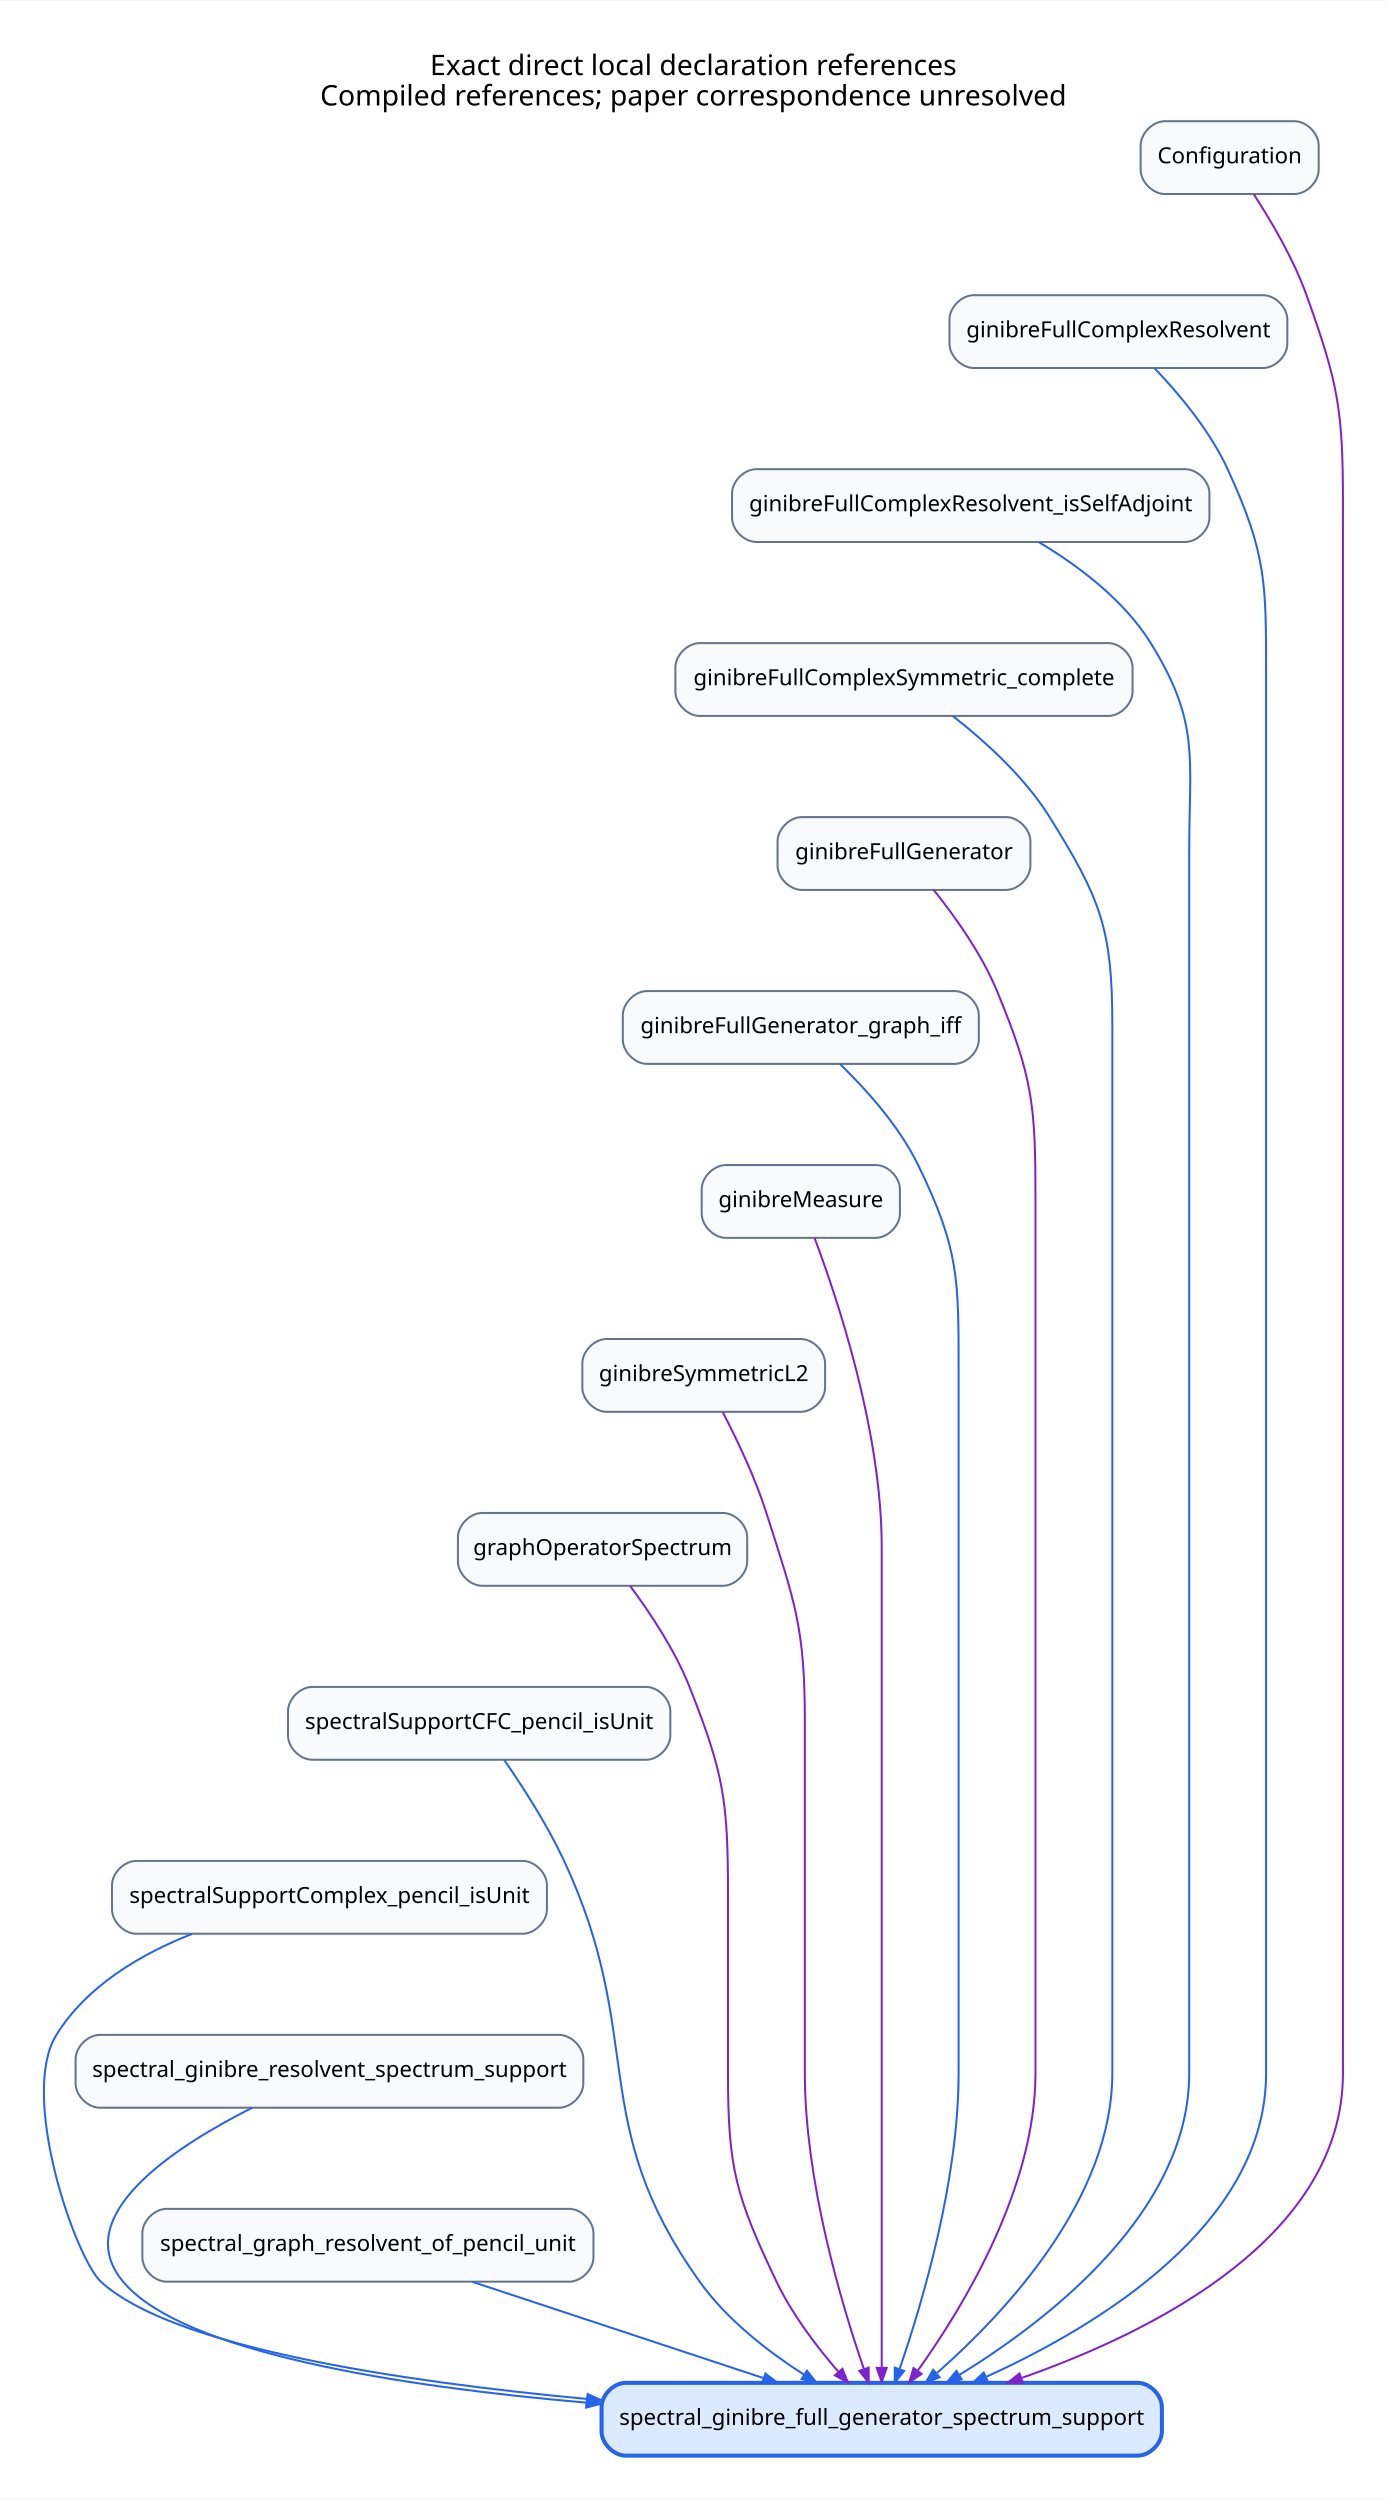
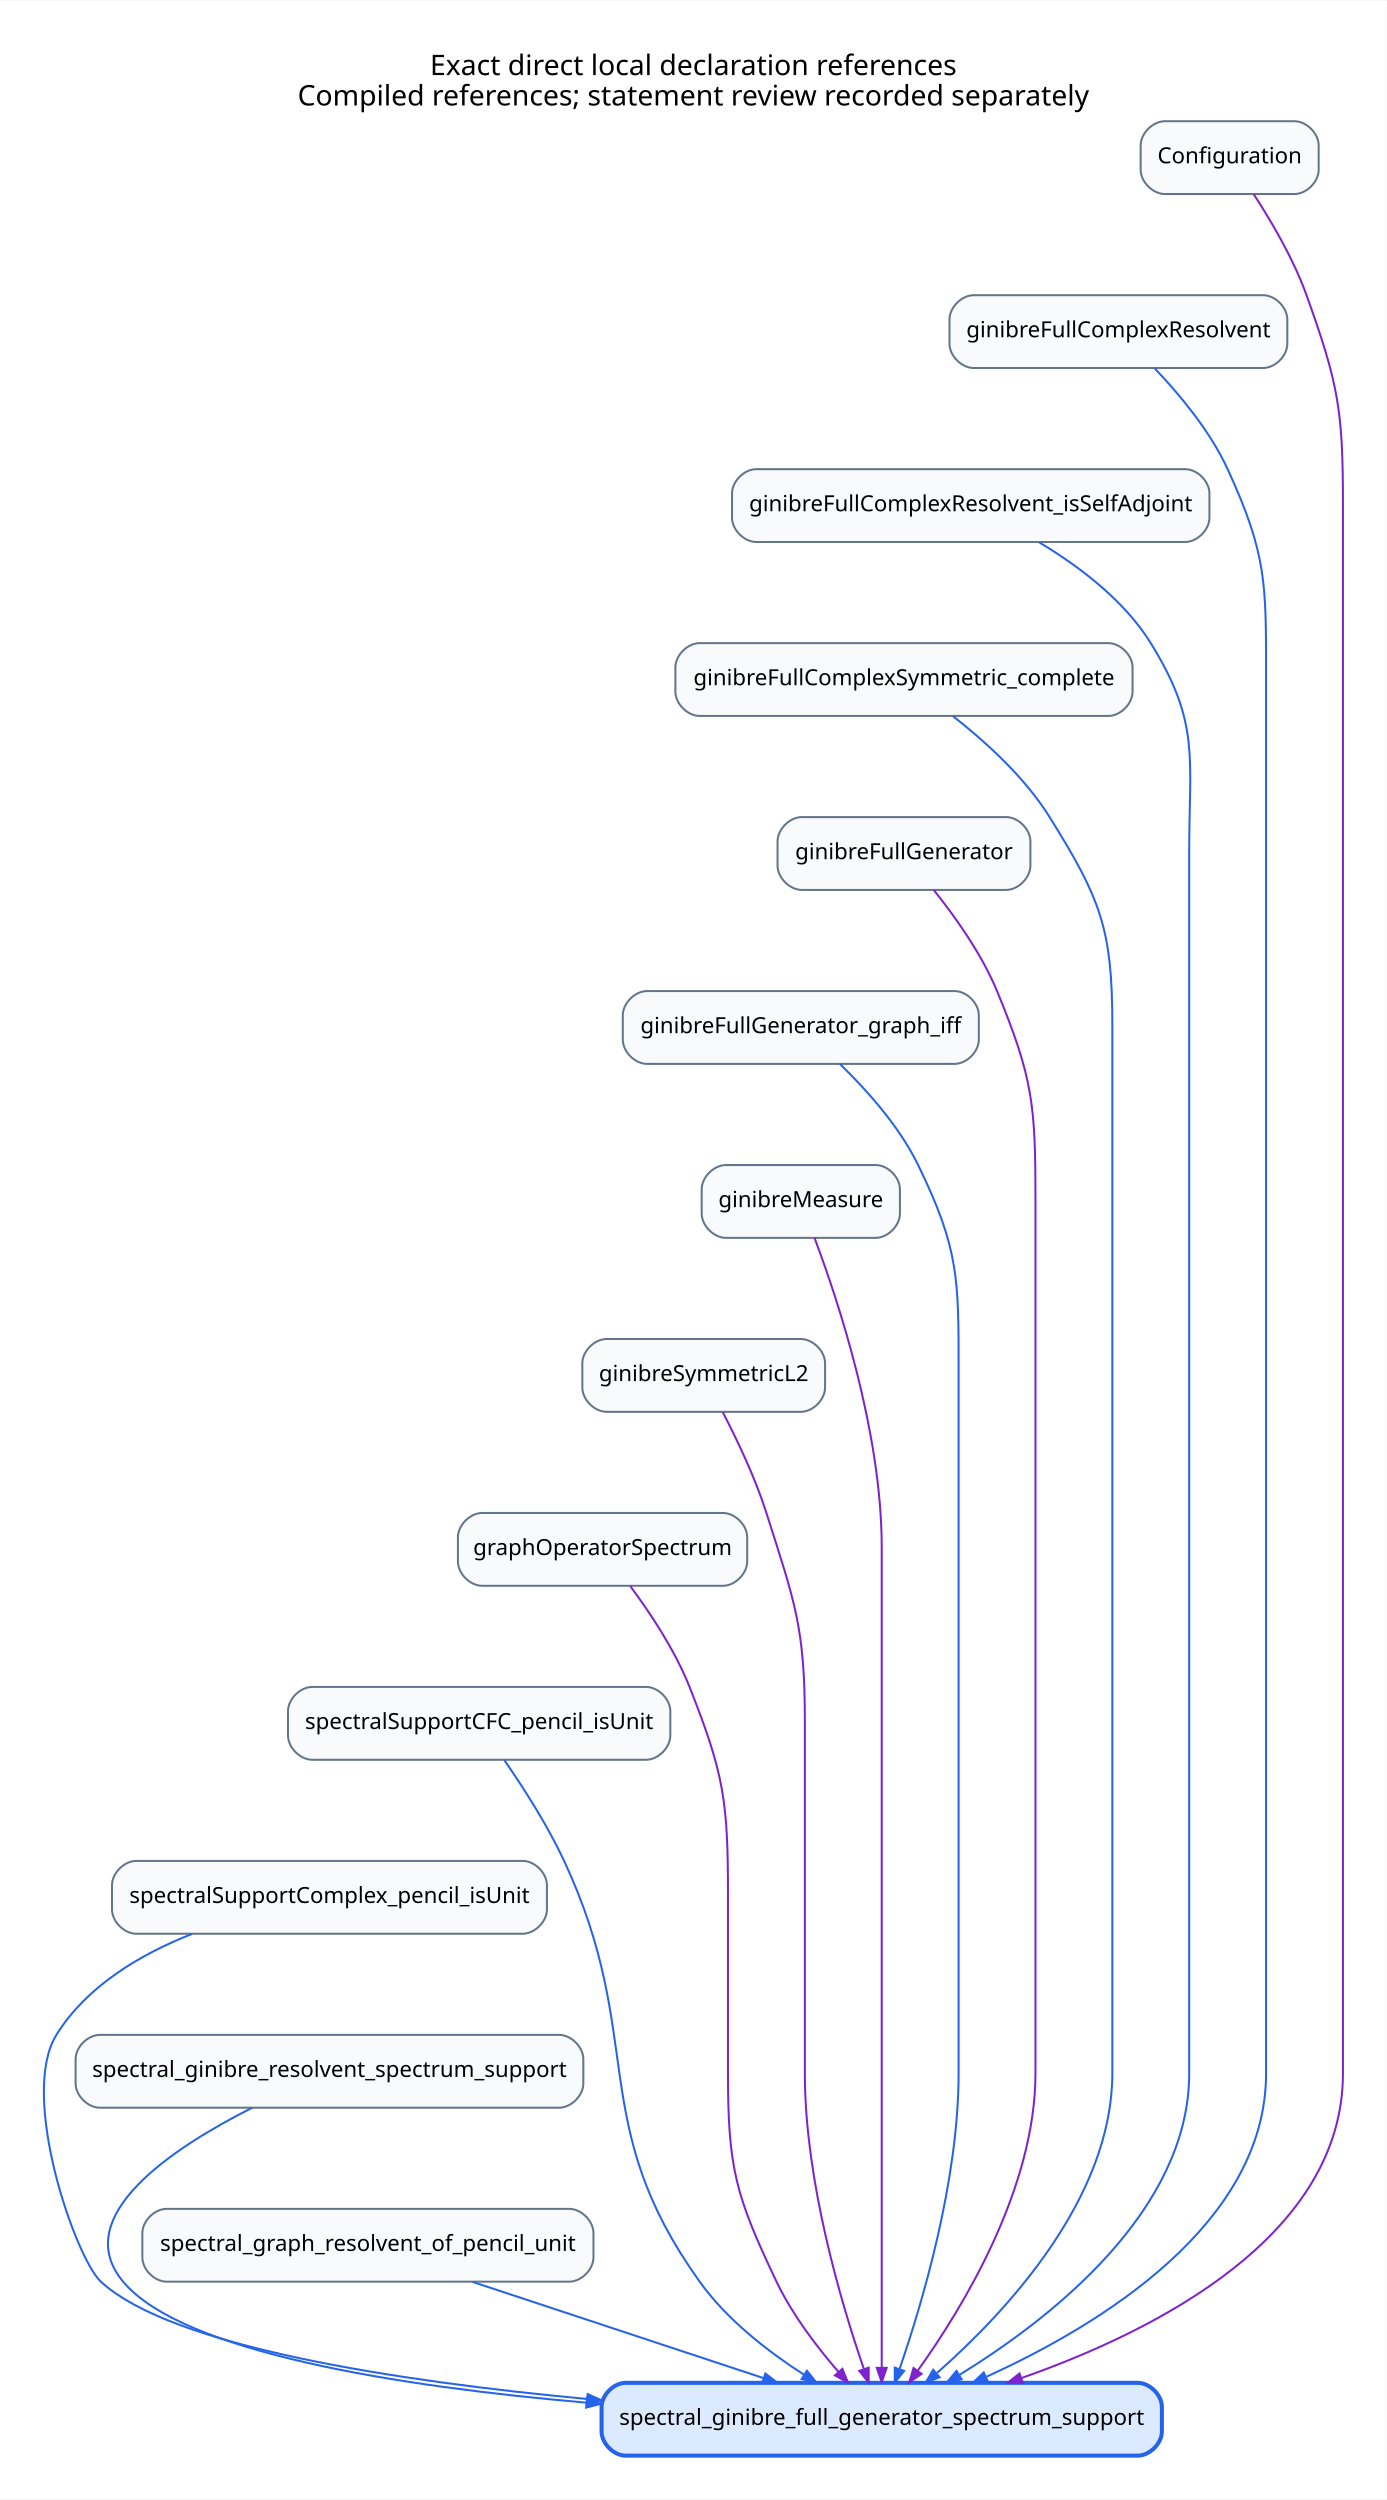
<svg xmlns="http://www.w3.org/2000/svg" xmlns:xlink="http://www.w3.org/1999/xlink" width="685pt" height="1235pt" viewBox="0.00 0.00 685.47 1235.20">
  <g id="graph0" class="graph" transform="scale(1 1) rotate(0) translate(21.6 1213.6)">
    <polygon fill="white" stroke="transparent" points="-21.6,21.6 -21.6,-1213.6 663.87,-1213.6 663.87,21.6 -21.6,21.6" />
    <text text-anchor="middle" x="321.14" y="-1176.8" font-family="sans-serif" font-size="14.00">Exact direct local declaration references</text>
-     <text text-anchor="middle" x="321.14" y="-1161.8" font-family="sans-serif" font-size="14.00">Compiled references; paper correspondence unresolved</text>
+     <text text-anchor="middle" x="321.14" y="-1161.8" font-family="sans-serif" font-size="14.00">Compiled references; statement review recorded separately</text>
    <g id="node1" class="node">
      <path fill="#f8fafc" stroke="#64748b" d="M618.27,-1154C618.27,-1154 554.27,-1154 554.27,-1154 548.27,-1154 542.27,-1148 542.27,-1142 542.27,-1142 542.27,-1130 542.27,-1130 542.27,-1124 548.27,-1118 554.27,-1118 554.27,-1118 618.27,-1118 618.27,-1118 624.27,-1118 630.27,-1124 630.27,-1130 630.27,-1130 630.27,-1142 630.27,-1142 630.27,-1148 624.27,-1154 618.27,-1154" />
      <text text-anchor="middle" x="586.27" y="-1133.2" font-family="sans-serif" font-size="11.00">Configuration</text>
    </g>
    <g id="node2" class="node">
      <path fill="#f8fafc" stroke="#64748b" d="M602.77,-1068C602.77,-1068 459.77,-1068 459.77,-1068 453.77,-1068 447.77,-1062 447.77,-1056 447.77,-1056 447.77,-1044 447.77,-1044 447.77,-1038 453.77,-1032 459.77,-1032 459.77,-1032 602.77,-1032 602.77,-1032 608.77,-1032 614.77,-1038 614.77,-1044 614.77,-1044 614.77,-1056 614.77,-1056 614.77,-1062 608.77,-1068 602.77,-1068" />
      <text text-anchor="middle" x="531.27" y="-1047.2" font-family="sans-serif" font-size="11.00">ginibreFullComplexResolvent</text>
    </g>
    <g id="node12" class="node">
      <path fill="#dbeafe" stroke="#2563eb" stroke-width="2" d="M540.77,-36C540.77,-36 287.77,-36 287.77,-36 281.77,-36 275.77,-30 275.77,-24 275.77,-24 275.77,-12 275.77,-12 275.77,-6 281.77,0 287.77,0 287.77,0 540.77,0 540.77,0 546.77,0 552.77,-6 552.77,-12 552.77,-12 552.77,-24 552.77,-24 552.77,-30 546.77,-36 540.77,-36" />
      <text text-anchor="middle" x="414.27" y="-15.2" font-family="sans-serif" font-size="11.00">spectral_ginibre_full_generator_spectrum_support</text>
    </g>
    <g id="edge1" class="edge">
      <g id="a_edge1">
        <a xlink:title="both">
          <path fill="none" stroke="#7e22ce" d="M598.17,-1117.88C606.71,-1104.8 617.81,-1086 624.27,-1068 639.96,-1024.26 642.27,-1011.47 642.27,-965 642.27,-965 642.27,-965 642.27,-189 642.27,-108.8 550.49,-61.94 483.39,-38.39" />
          <polygon fill="#7e22ce" stroke="#7e22ce" points="483.99,-36.01 476.57,-36.05 482.4,-40.64 483.99,-36.01" />
        </a>
      </g>
    </g>
    <g id="node3" class="node">
      <path fill="#f8fafc" stroke="#64748b" d="M564.27,-982C564.27,-982 352.27,-982 352.27,-982 346.27,-982 340.27,-976 340.27,-970 340.27,-970 340.27,-958 340.27,-958 340.27,-952 346.27,-946 352.27,-946 352.27,-946 564.27,-946 564.27,-946 570.27,-946 576.27,-952 576.27,-958 576.27,-958 576.27,-970 576.27,-970 576.27,-976 570.27,-982 564.27,-982" />
      <text text-anchor="middle" x="458.27" y="-961.2" font-family="sans-serif" font-size="11.00">ginibreFullComplexResolvent_isSelfAdjoint</text>
    </g>
    <g id="edge2" class="edge">
      <g id="a_edge2">
        <a xlink:title="value">
          <path fill="none" stroke="#2563eb" d="M549.11,-1031.91C561.21,-1019.26 576.54,-1001.01 585.27,-982 604.69,-939.7 604.27,-925.55 604.27,-879 604.27,-879 604.27,-879 604.27,-189 604.27,-114.57 522.28,-64.57 466.02,-39.02" />
          <polygon fill="#2563eb" stroke="#2563eb" points="466.69,-36.63 459.3,-36.02 464.7,-41.11 466.69,-36.63" />
        </a>
      </g>
    </g>
    <g id="node4" class="node">
      <path fill="#f8fafc" stroke="#64748b" d="M526.27,-896C526.27,-896 324.27,-896 324.27,-896 318.27,-896 312.27,-890 312.27,-884 312.27,-884 312.27,-872 312.27,-872 312.27,-866 318.27,-860 324.27,-860 324.27,-860 526.27,-860 526.27,-860 532.27,-860 538.27,-866 538.27,-872 538.27,-872 538.27,-884 538.27,-884 538.27,-890 532.27,-896 526.27,-896" />
      <text text-anchor="middle" x="425.27" y="-875.2" font-family="sans-serif" font-size="11.00">ginibreFullComplexSymmetric_complete</text>
    </g>
    <g id="edge3" class="edge">
      <g id="a_edge3">
        <a xlink:title="value">
          <path fill="none" stroke="#2563eb" d="M492.12,-945.82C511.3,-934.33 534.04,-917.38 547.27,-896 571.76,-856.41 566.27,-839.55 566.27,-793 566.27,-793 566.27,-793 566.27,-189 566.27,-120.94 497.72,-67.62 452.69,-39.94" />
          <polygon fill="#2563eb" stroke="#2563eb" points="453.76,-37.73 446.51,-36.21 451.23,-41.92 453.76,-37.73" />
        </a>
      </g>
    </g>
    <g id="node5" class="node">
      <path fill="#f8fafc" stroke="#64748b" d="M475.77,-810C475.77,-810 374.77,-810 374.77,-810 368.77,-810 362.77,-804 362.77,-798 362.77,-798 362.77,-786 362.77,-786 362.77,-780 368.77,-774 374.77,-774 374.77,-774 475.77,-774 475.77,-774 481.77,-774 487.77,-780 487.77,-786 487.77,-786 487.77,-798 487.77,-798 487.77,-804 481.77,-810 475.77,-810" />
      <text text-anchor="middle" x="425.27" y="-789.2" font-family="sans-serif" font-size="11.00">ginibreFullGenerator</text>
    </g>
    <g id="edge4" class="edge">
      <g id="a_edge4">
        <a xlink:title="value">
          <path fill="none" stroke="#2563eb" d="M449.47,-859.9C465.16,-847.65 484.91,-829.86 497.27,-810 522.54,-769.42 528.27,-754.81 528.27,-707 528.27,-707 528.27,-707 528.27,-189 528.27,-127.02 475.36,-70.59 441.63,-40.91" />
          <polygon fill="#2563eb" stroke="#2563eb" points="442.88,-38.75 435.98,-36.03 439.68,-42.46 442.88,-38.75" />
        </a>
      </g>
    </g>
    <g id="node6" class="node">
      <path fill="#f8fafc" stroke="#64748b" d="M450.27,-724C450.27,-724 298.27,-724 298.27,-724 292.27,-724 286.27,-718 286.27,-712 286.27,-712 286.27,-700 286.27,-700 286.27,-694 292.27,-688 298.27,-688 298.27,-688 450.27,-688 450.27,-688 456.27,-688 462.27,-694 462.27,-700 462.27,-700 462.27,-712 462.27,-712 462.27,-718 456.27,-724 450.27,-724" />
      <text text-anchor="middle" x="374.27" y="-703.2" font-family="sans-serif" font-size="11.00">ginibreFullGenerator_graph_iff</text>
    </g>
    <g id="edge5" class="edge">
      <g id="a_edge5">
        <a xlink:title="both">
          <path fill="none" stroke="#7e22ce" d="M439.96,-773.99C450.3,-761.1 463.62,-742.52 471.27,-724 489.06,-680.98 490.27,-667.55 490.27,-621 490.27,-621 490.27,-621 490.27,-189 490.27,-132.32 454.63,-73.55 432.16,-42.13" />
          <polygon fill="#7e22ce" stroke="#7e22ce" points="433.96,-40.43 427.86,-36.22 430,-43.32 433.96,-40.43" />
        </a>
      </g>
    </g>
    <g id="node7" class="node">
      <path fill="#f8fafc" stroke="#64748b" d="M411.27,-638C411.27,-638 337.27,-638 337.27,-638 331.27,-638 325.27,-632 325.27,-626 325.27,-626 325.27,-614 325.27,-614 325.27,-608 331.27,-602 337.27,-602 337.27,-602 411.27,-602 411.27,-602 417.27,-602 423.27,-608 423.27,-614 423.27,-614 423.27,-626 423.27,-626 423.27,-632 417.27,-638 411.27,-638" />
      <text text-anchor="middle" x="374.27" y="-617.2" font-family="sans-serif" font-size="11.00">ginibreMeasure</text>
    </g>
    <g id="edge6" class="edge">
      <g id="a_edge6">
        <a xlink:title="value">
          <path fill="none" stroke="#2563eb" d="M393.68,-687.86C406.62,-675.33 422.92,-657.23 432.27,-638 452.67,-596.06 452.27,-581.63 452.27,-535 452.27,-535 452.27,-535 452.27,-189 452.27,-135.86 434.37,-75.58 423.14,-43" />
          <polygon fill="#2563eb" stroke="#2563eb" points="425.35,-41.89 420.72,-36.09 420.72,-43.51 425.35,-41.89" />
        </a>
      </g>
    </g>
    <g id="node8" class="node">
      <path fill="#f8fafc" stroke="#64748b" d="M374.27,-552C374.27,-552 278.27,-552 278.27,-552 272.27,-552 266.27,-546 266.27,-540 266.27,-540 266.27,-528 266.27,-528 266.27,-522 272.27,-516 278.27,-516 278.27,-516 374.27,-516 374.27,-516 380.27,-516 386.27,-522 386.27,-528 386.27,-528 386.27,-540 386.27,-540 386.27,-546 380.27,-552 374.27,-552" />
      <text text-anchor="middle" x="326.27" y="-531.2" font-family="sans-serif" font-size="11.00">ginibreSymmetricL2</text>
    </g>
    <g id="edge7" class="edge">
      <g id="a_edge7">
        <a xlink:title="both">
          <path fill="none" stroke="#7e22ce" d="M381.06,-601.94C392.47,-571.66 414.27,-506.3 414.27,-449 414.27,-449 414.27,-449 414.27,-189 414.27,-137.36 414.27,-76.89 414.27,-43.79" />
          <polygon fill="#7e22ce" stroke="#7e22ce" points="416.72,-43.38 414.27,-36.38 411.82,-43.38 416.72,-43.38" />
        </a>
      </g>
    </g>
    <g id="node9" class="node">
      <path fill="#f8fafc" stroke="#64748b" d="M335.77,-466C335.77,-466 216.77,-466 216.77,-466 210.77,-466 204.77,-460 204.77,-454 204.77,-454 204.77,-442 204.77,-442 204.77,-436 210.77,-430 216.77,-430 216.77,-430 335.77,-430 335.77,-430 341.77,-430 347.77,-436 347.77,-442 347.77,-442 347.77,-454 347.77,-454 347.77,-460 341.77,-466 335.77,-466" />
      <text text-anchor="middle" x="276.27" y="-445.2" font-family="sans-serif" font-size="11.00">graphOperatorSpectrum</text>
    </g>
    <g id="edge8" class="edge">
      <g id="a_edge8">
        <a xlink:title="both">
          <path fill="none" stroke="#7e22ce" d="M335.67,-515.85C342.57,-502.59 351.68,-483.59 357.27,-466 371.38,-421.64 376.27,-409.55 376.27,-363 376.27,-363 376.27,-363 376.27,-189 376.27,-135.86 394.17,-75.58 405.4,-43" />
          <polygon fill="#7e22ce" stroke="#7e22ce" points="407.82,-43.51 407.82,-36.09 403.19,-41.89 407.82,-43.51" />
        </a>
      </g>
    </g>
    <g id="node10" class="node">
      <path fill="#f8fafc" stroke="#64748b" d="M297.77,-380C297.77,-380 132.77,-380 132.77,-380 126.77,-380 120.77,-374 120.77,-368 120.77,-368 120.77,-356 120.77,-356 120.77,-350 126.77,-344 132.77,-344 132.77,-344 297.77,-344 297.77,-344 303.77,-344 309.77,-350 309.77,-356 309.77,-356 309.77,-368 309.77,-368 309.77,-374 303.77,-380 297.77,-380" />
      <text text-anchor="middle" x="215.27" y="-359.2" font-family="sans-serif" font-size="11.00">spectralSupportCFC_pencil_isUnit</text>
    </g>
    <g id="edge9" class="edge">
      <g id="a_edge9">
        <a xlink:title="both">
          <path fill="none" stroke="#7e22ce" d="M289.96,-429.83C299.61,-416.87 312.05,-398.25 319.27,-380 336.39,-336.71 338.27,-323.55 338.27,-277 338.27,-277 338.27,-277 338.27,-189 338.27,-142 342.06,-128.44 362.27,-86 370.01,-69.75 382.22,-53.73 392.86,-41.44" />
          <polygon fill="#7e22ce" stroke="#7e22ce" points="394.82,-42.93 397.62,-36.07 391.15,-39.68 394.82,-42.93" />
        </a>
      </g>
    </g>
    <g id="node11" class="node">
      <path fill="#f8fafc" stroke="#64748b" d="M236.77,-294C236.77,-294 45.77,-294 45.77,-294 39.77,-294 33.77,-288 33.77,-282 33.77,-282 33.77,-270 33.77,-270 33.77,-264 39.77,-258 45.77,-258 45.77,-258 236.77,-258 236.77,-258 242.77,-258 248.77,-264 248.77,-270 248.77,-270 248.77,-282 248.77,-282 248.77,-288 242.77,-294 236.77,-294" />
      <text text-anchor="middle" x="141.27" y="-273.2" font-family="sans-serif" font-size="11.00">spectralSupportComplex_pencil_isUnit</text>
    </g>
    <g id="edge10" class="edge">
      <g id="a_edge10">
        <a xlink:title="value">
          <path fill="none" stroke="#2563eb" d="M227.75,-343.76C236.85,-330.62 248.98,-311.8 257.27,-294 298.27,-205.95 267.74,-164.98 324.27,-86 337.72,-67.22 358.02,-51.46 375.94,-39.95" />
          <polygon fill="#2563eb" stroke="#2563eb" points="377.28,-42 381.91,-36.21 374.68,-37.85 377.28,-42" />
        </a>
      </g>
    </g>
    <g id="edge11" class="edge">
      <g id="a_edge11">
        <a xlink:title="value">
          <path fill="none" stroke="#2563eb" d="M73.36,-257.93C47.76,-247.84 21.23,-232.13 6.27,-208 -12.31,-178.03 15.75,-97.58 28.27,-86 63.08,-53.82 174.42,-36.82 268.62,-28.01" />
          <polygon fill="#2563eb" stroke="#2563eb" points="268.92,-30.45 275.66,-27.37 268.47,-25.57 268.92,-30.45" />
        </a>
      </g>
    </g>
    <g id="node13" class="node">
      <path fill="#f8fafc" stroke="#64748b" d="M254.77,-208C254.77,-208 27.77,-208 27.77,-208 21.77,-208 15.77,-202 15.77,-196 15.77,-196 15.77,-184 15.77,-184 15.77,-178 21.77,-172 27.77,-172 27.77,-172 254.77,-172 254.77,-172 260.77,-172 266.77,-178 266.77,-184 266.77,-184 266.77,-196 266.77,-196 266.77,-202 260.77,-208 254.77,-208" />
      <text text-anchor="middle" x="141.27" y="-187.2" font-family="sans-serif" font-size="11.00">spectral_ginibre_resolvent_spectrum_support</text>
    </g>
    <g id="edge12" class="edge">
      <g id="a_edge12">
        <a xlink:title="value">
          <path fill="none" stroke="#2563eb" d="M103.08,-171.99C63.92,-152.24 12.29,-118.23 39.27,-86 68.65,-50.91 175.86,-34.18 268.16,-26.21" />
          <polygon fill="#2563eb" stroke="#2563eb" points="268.57,-28.64 275.34,-25.61 268.16,-23.75 268.57,-28.64" />
        </a>
      </g>
    </g>
    <g id="node14" class="node">
      <path fill="#f8fafc" stroke="#64748b" d="M259.77,-122C259.77,-122 60.77,-122 60.77,-122 54.77,-122 48.77,-116 48.77,-110 48.77,-110 48.77,-98 48.77,-98 48.77,-92 54.77,-86 60.77,-86 60.77,-86 259.77,-86 259.77,-86 265.77,-86 271.77,-92 271.77,-98 271.77,-98 271.77,-110 271.77,-110 271.77,-116 265.77,-122 259.77,-122" />
      <text text-anchor="middle" x="160.27" y="-101.2" font-family="sans-serif" font-size="11.00">spectral_graph_resolvent_of_pencil_unit</text>
    </g>
    <g id="edge13" class="edge">
      <g id="a_edge13">
        <a xlink:title="value">
          <path fill="none" stroke="#2563eb" d="M211.98,-85.9C253.7,-72.1 312.38,-52.7 355.8,-38.34" />
          <polygon fill="#2563eb" stroke="#2563eb" points="356.76,-40.6 362.64,-36.08 355.22,-35.95 356.76,-40.6" />
        </a>
      </g>
    </g>
  </g>
</svg>
